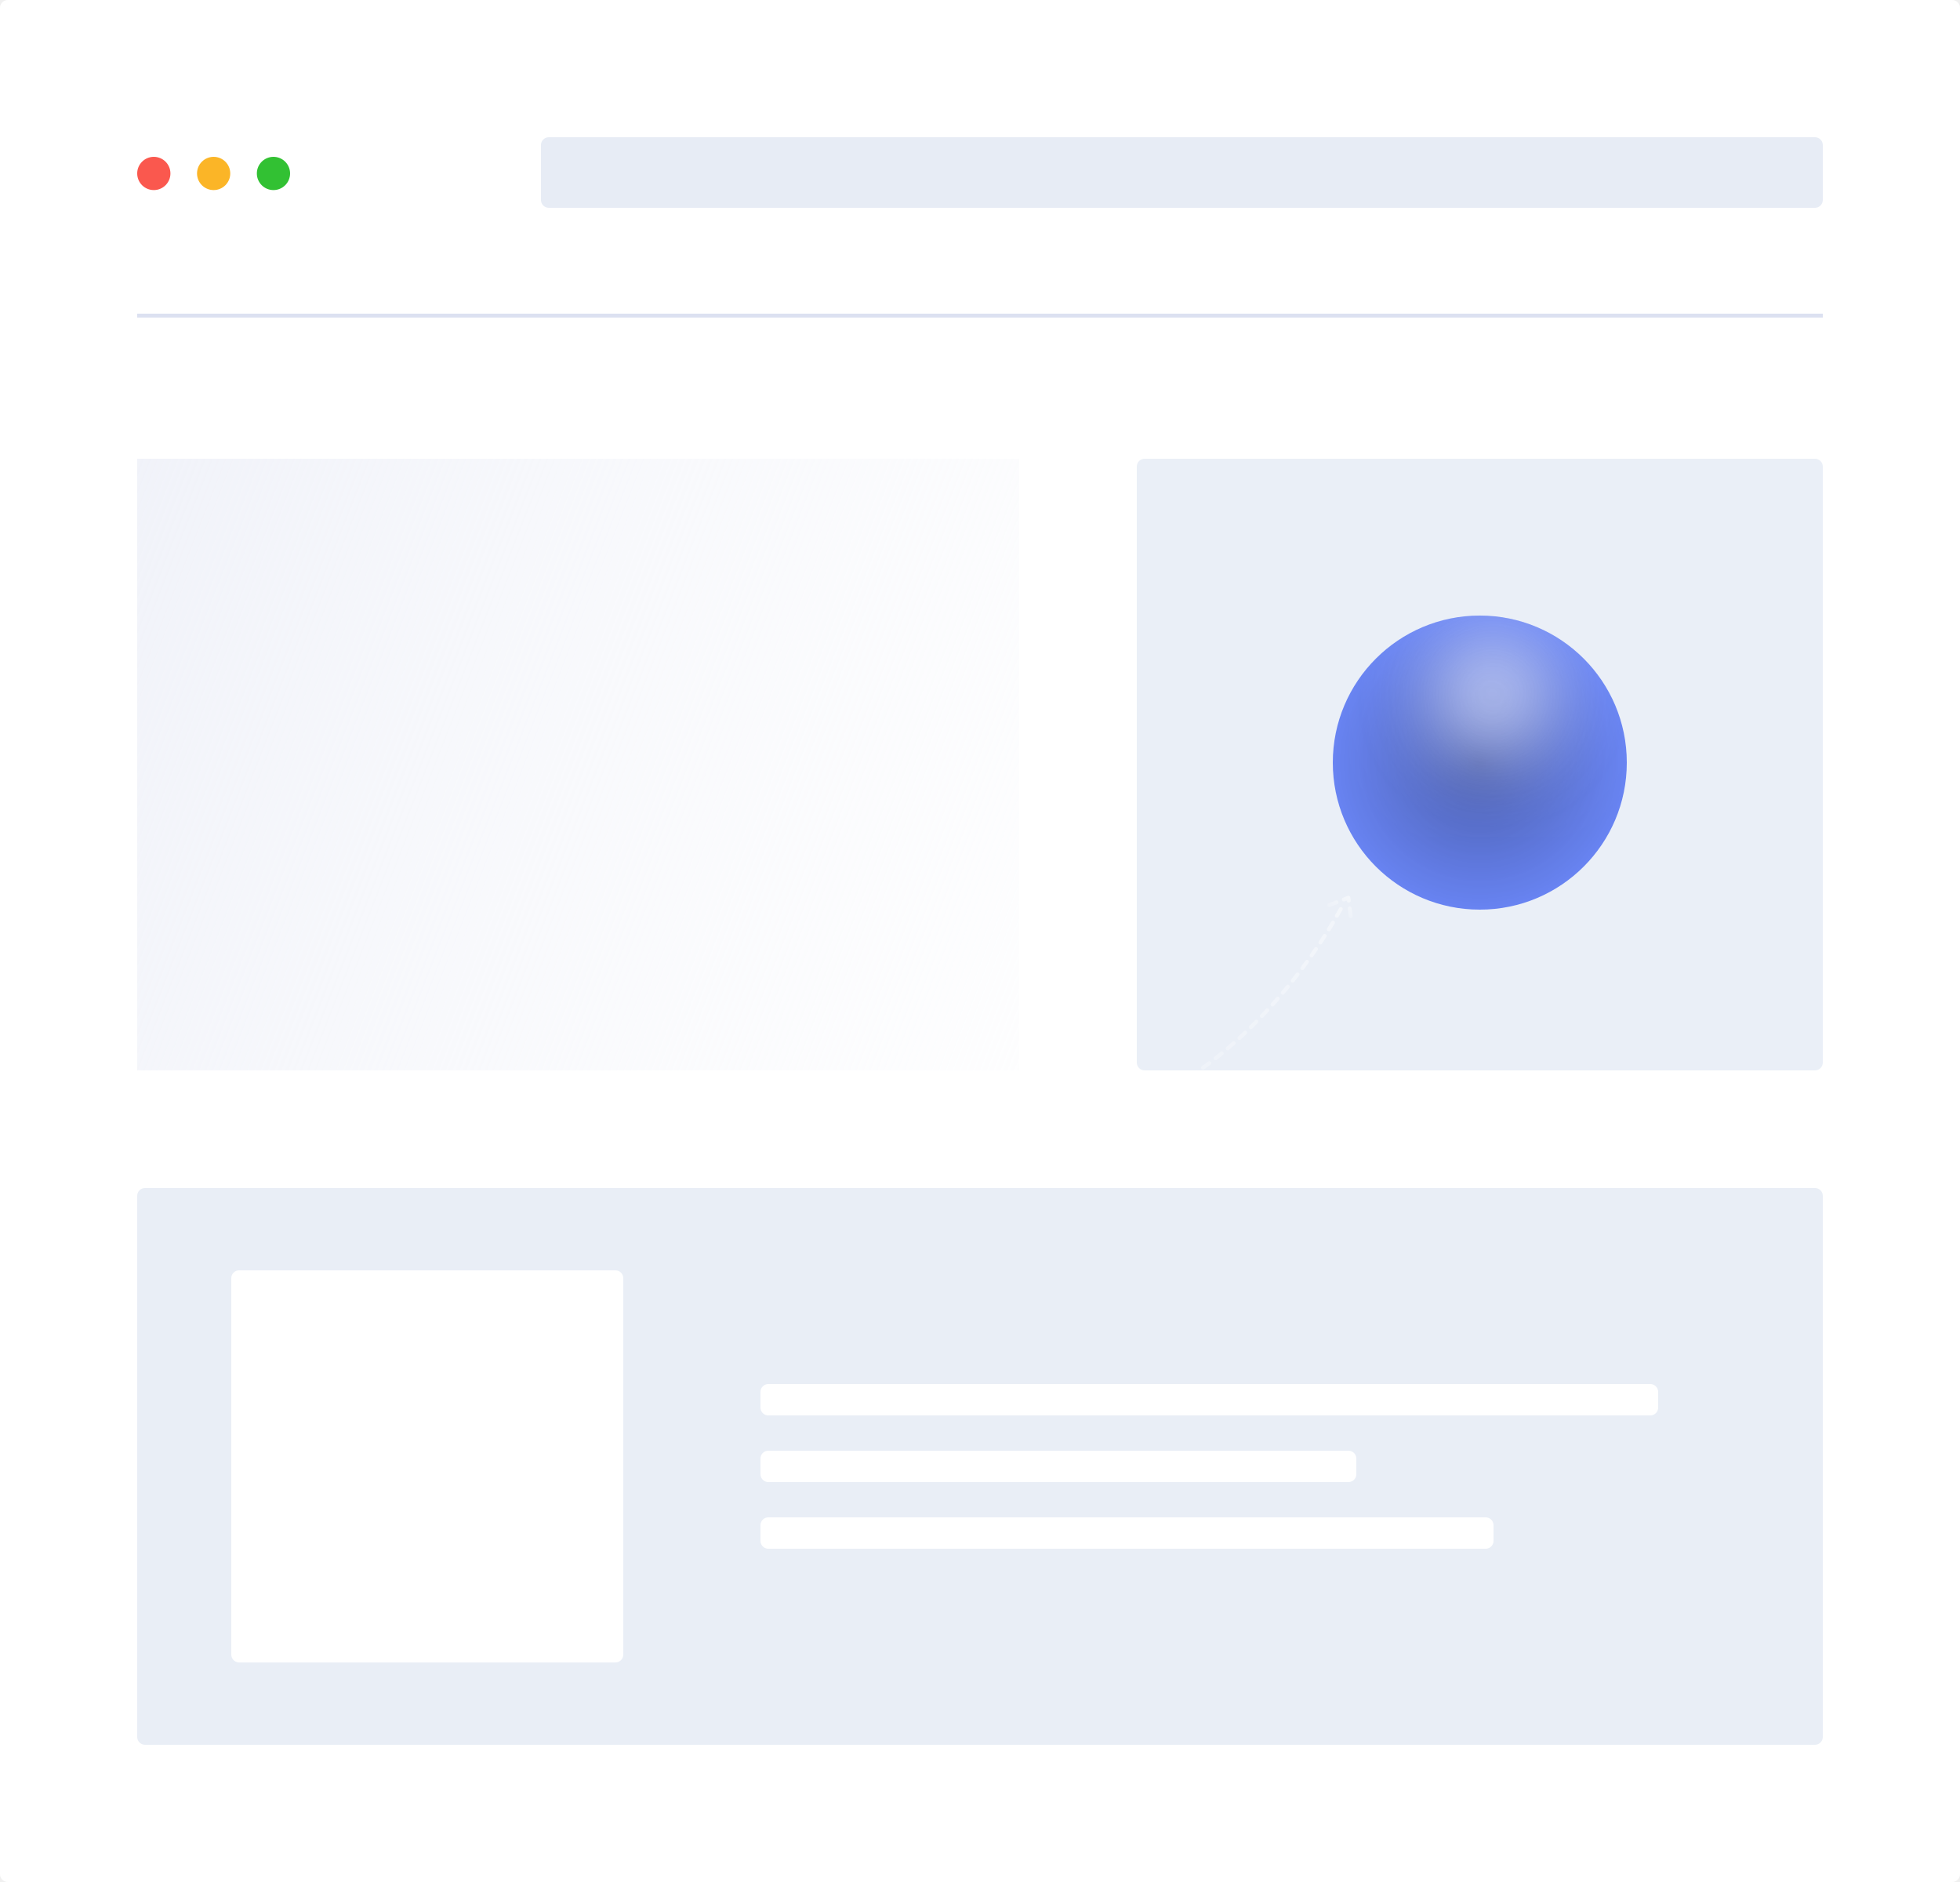
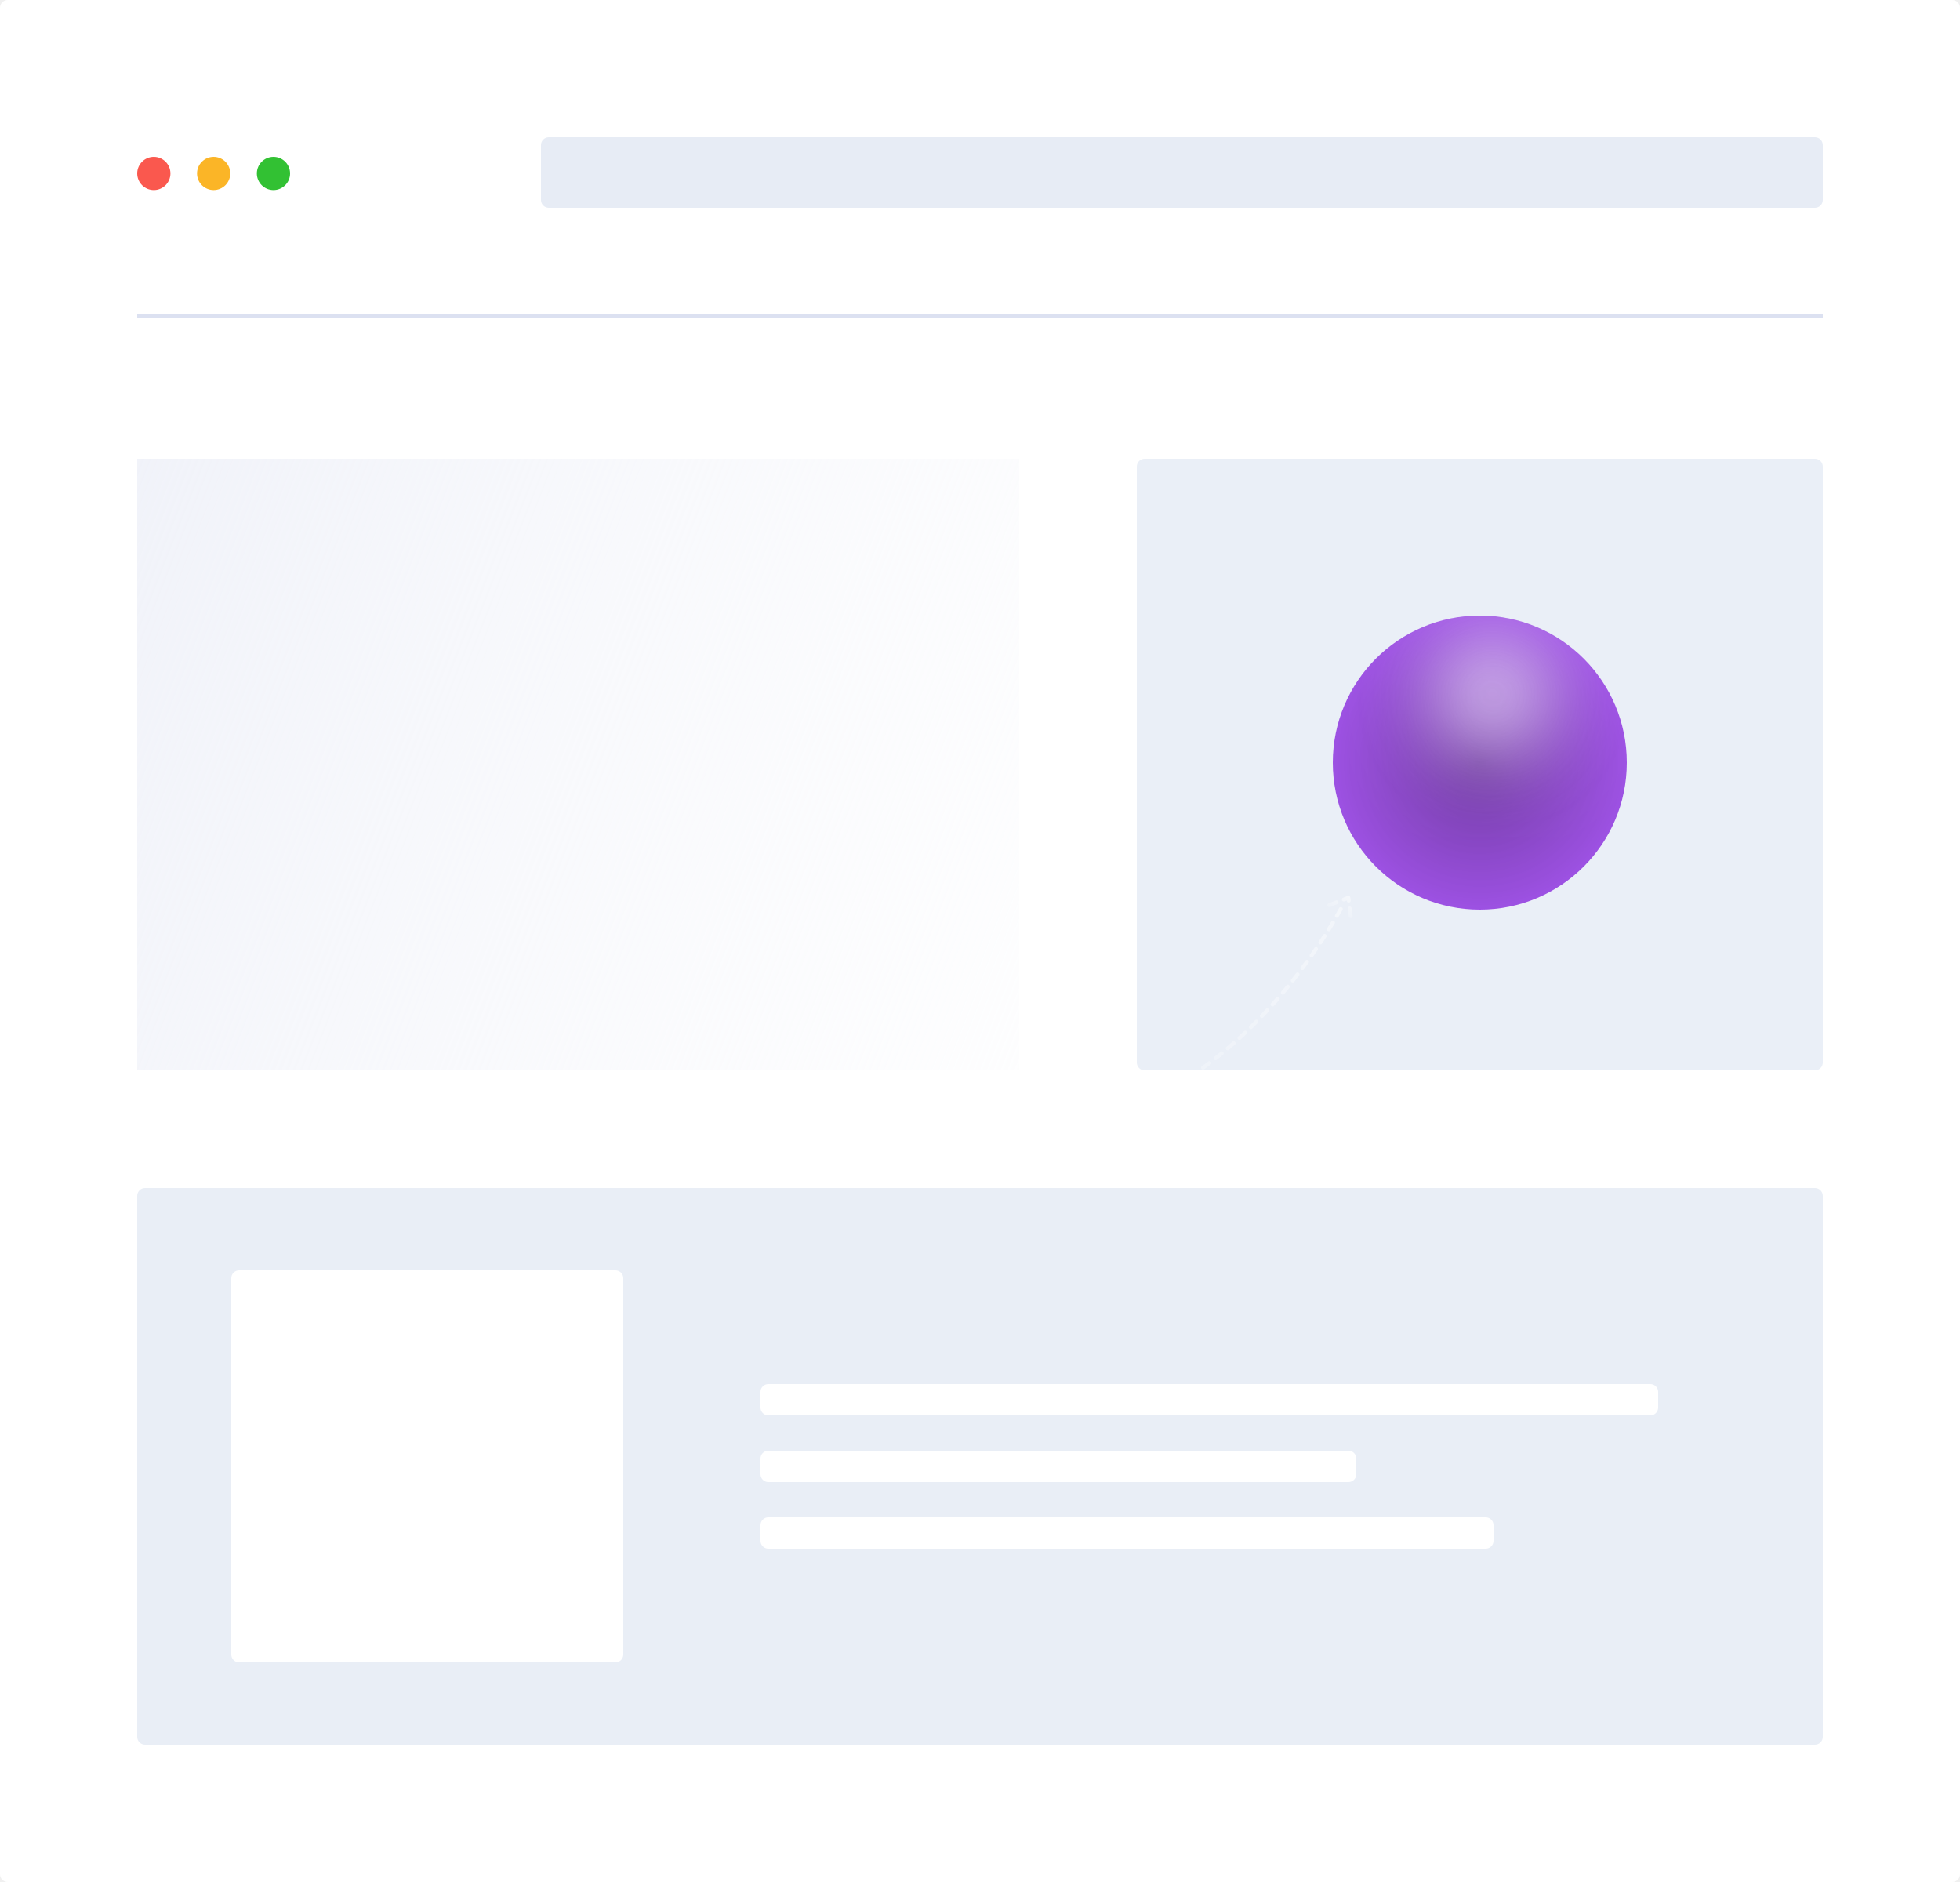
<svg xmlns="http://www.w3.org/2000/svg" width="500" height="480" viewBox="0 0 500 480" fill="none">
  <rect width="500" height="480" rx="2" fill="white" />
  <rect x="35" y="117" width="225" height="156" fill="url(#paint0_linear_1028_964)" />
  <line x1="35" y1="80.5" x2="465" y2="80.5" stroke="#DCE1F1" />
  <rect x="290" y="117" width="175" height="156" rx="2" fill="#EAEFF7" />
  <rect x="35" y="303" width="430" height="142" rx="2" fill="#E9EEF6" />
  <rect x="194" y="353" width="229" height="8" rx="2" fill="white" />
  <rect x="194" y="370" width="152" height="8" rx="2" fill="white" />
  <rect x="194" y="387" width="187" height="8" rx="2" fill="white" />
  <rect x="59" y="324" width="100" height="100" rx="2" fill="white" />
  <rect x="138" y="35" width="327" height="18" rx="2" fill="#E7ECF5" />
  <circle cx="39.239" cy="44.239" r="4.239" fill="#FA584E" />
  <circle cx="54.5" cy="44.239" r="4.239" fill="#FBB527" />
  <circle cx="69.761" cy="44.239" r="4.239" fill="#32C133" />
-   <circle opacity="0.8" cx="377.5" cy="194.5" r="37.5" fill="#4A6CF7" />
+   <circle opacity="0.8" cx="377.5" cy="194.5" r="37.5" fill="#8D2CE3" />
  <mask id="mask0_1028_964" style="mask-type:alpha" maskUnits="userSpaceOnUse" x="340" y="157" width="75" height="75">
-     <circle opacity="0.8" cx="377.5" cy="194.5" r="37.5" fill="#4A6CF7" />
+     <circle opacity="0.8" cx="377.5" cy="194.5" r="37.5" fill="#8D2CE3" />
  </mask>
  <g mask="url(#mask0_1028_964)">
    <circle opacity="0.8" cx="377.5" cy="194.5" r="37.5" fill="url(#paint1_radial_1028_964)" />
    <g opacity="0.8" filter="url(#filter0_f_1028_964)">
      <circle cx="380.809" cy="176.853" r="15.441" fill="white" />
    </g>
  </g>
  <path d="M342.034 231.847C324.964 262.749 277.939 313.186 226.394 267.718" stroke="url(#paint2_linear_1028_964)" stroke-linecap="round" stroke-linejoin="round" stroke-dasharray="2 2" />
  <path d="M339.077 230.867L343.973 228.971L344.562 233.656" stroke="url(#paint3_linear_1028_964)" stroke-linecap="round" stroke-linejoin="round" stroke-dasharray="2 2" />
  <defs>
    <filter id="filter0_f_1028_964" x="344.368" y="140.412" width="72.882" height="72.883" filterUnits="userSpaceOnUse" color-interpolation-filters="sRGB">
      <feFlood flood-opacity="0" result="BackgroundImageFix" />
      <feBlend mode="normal" in="SourceGraphic" in2="BackgroundImageFix" result="shape" />
      <feGaussianBlur stdDeviation="10.5" result="effect1_foregroundBlur_1028_964" />
    </filter>
    <linearGradient id="paint0_linear_1028_964" x1="434.5" y1="210" x2="48.223" y2="58.807" gradientUnits="userSpaceOnUse">
      <stop stop-color="white" stop-opacity="0" />
      <stop offset="1" stop-color="#F0F2F9" />
    </linearGradient>
    <radialGradient id="paint1_radial_1028_964" cx="0" cy="0" r="1" gradientUnits="userSpaceOnUse" gradientTransform="translate(377.5 194.5) rotate(90) scale(40.2574)">
      <stop stop-opacity="0.47" />
      <stop offset="1" stop-opacity="0" />
    </radialGradient>
    <linearGradient id="paint2_linear_1028_964" x1="358.554" y1="226.723" x2="242.956" y2="282.349" gradientUnits="userSpaceOnUse">
      <stop stop-color="white" stop-opacity="0.48" />
      <stop offset="1" stop-color="white" stop-opacity="0" />
    </linearGradient>
    <linearGradient id="paint3_linear_1028_964" x1="343.992" y1="228.548" x2="340.23" y2="234.571" gradientUnits="userSpaceOnUse">
      <stop stop-color="white" stop-opacity="0.48" />
      <stop offset="1" stop-color="white" stop-opacity="0" />
    </linearGradient>
  </defs>
</svg>
